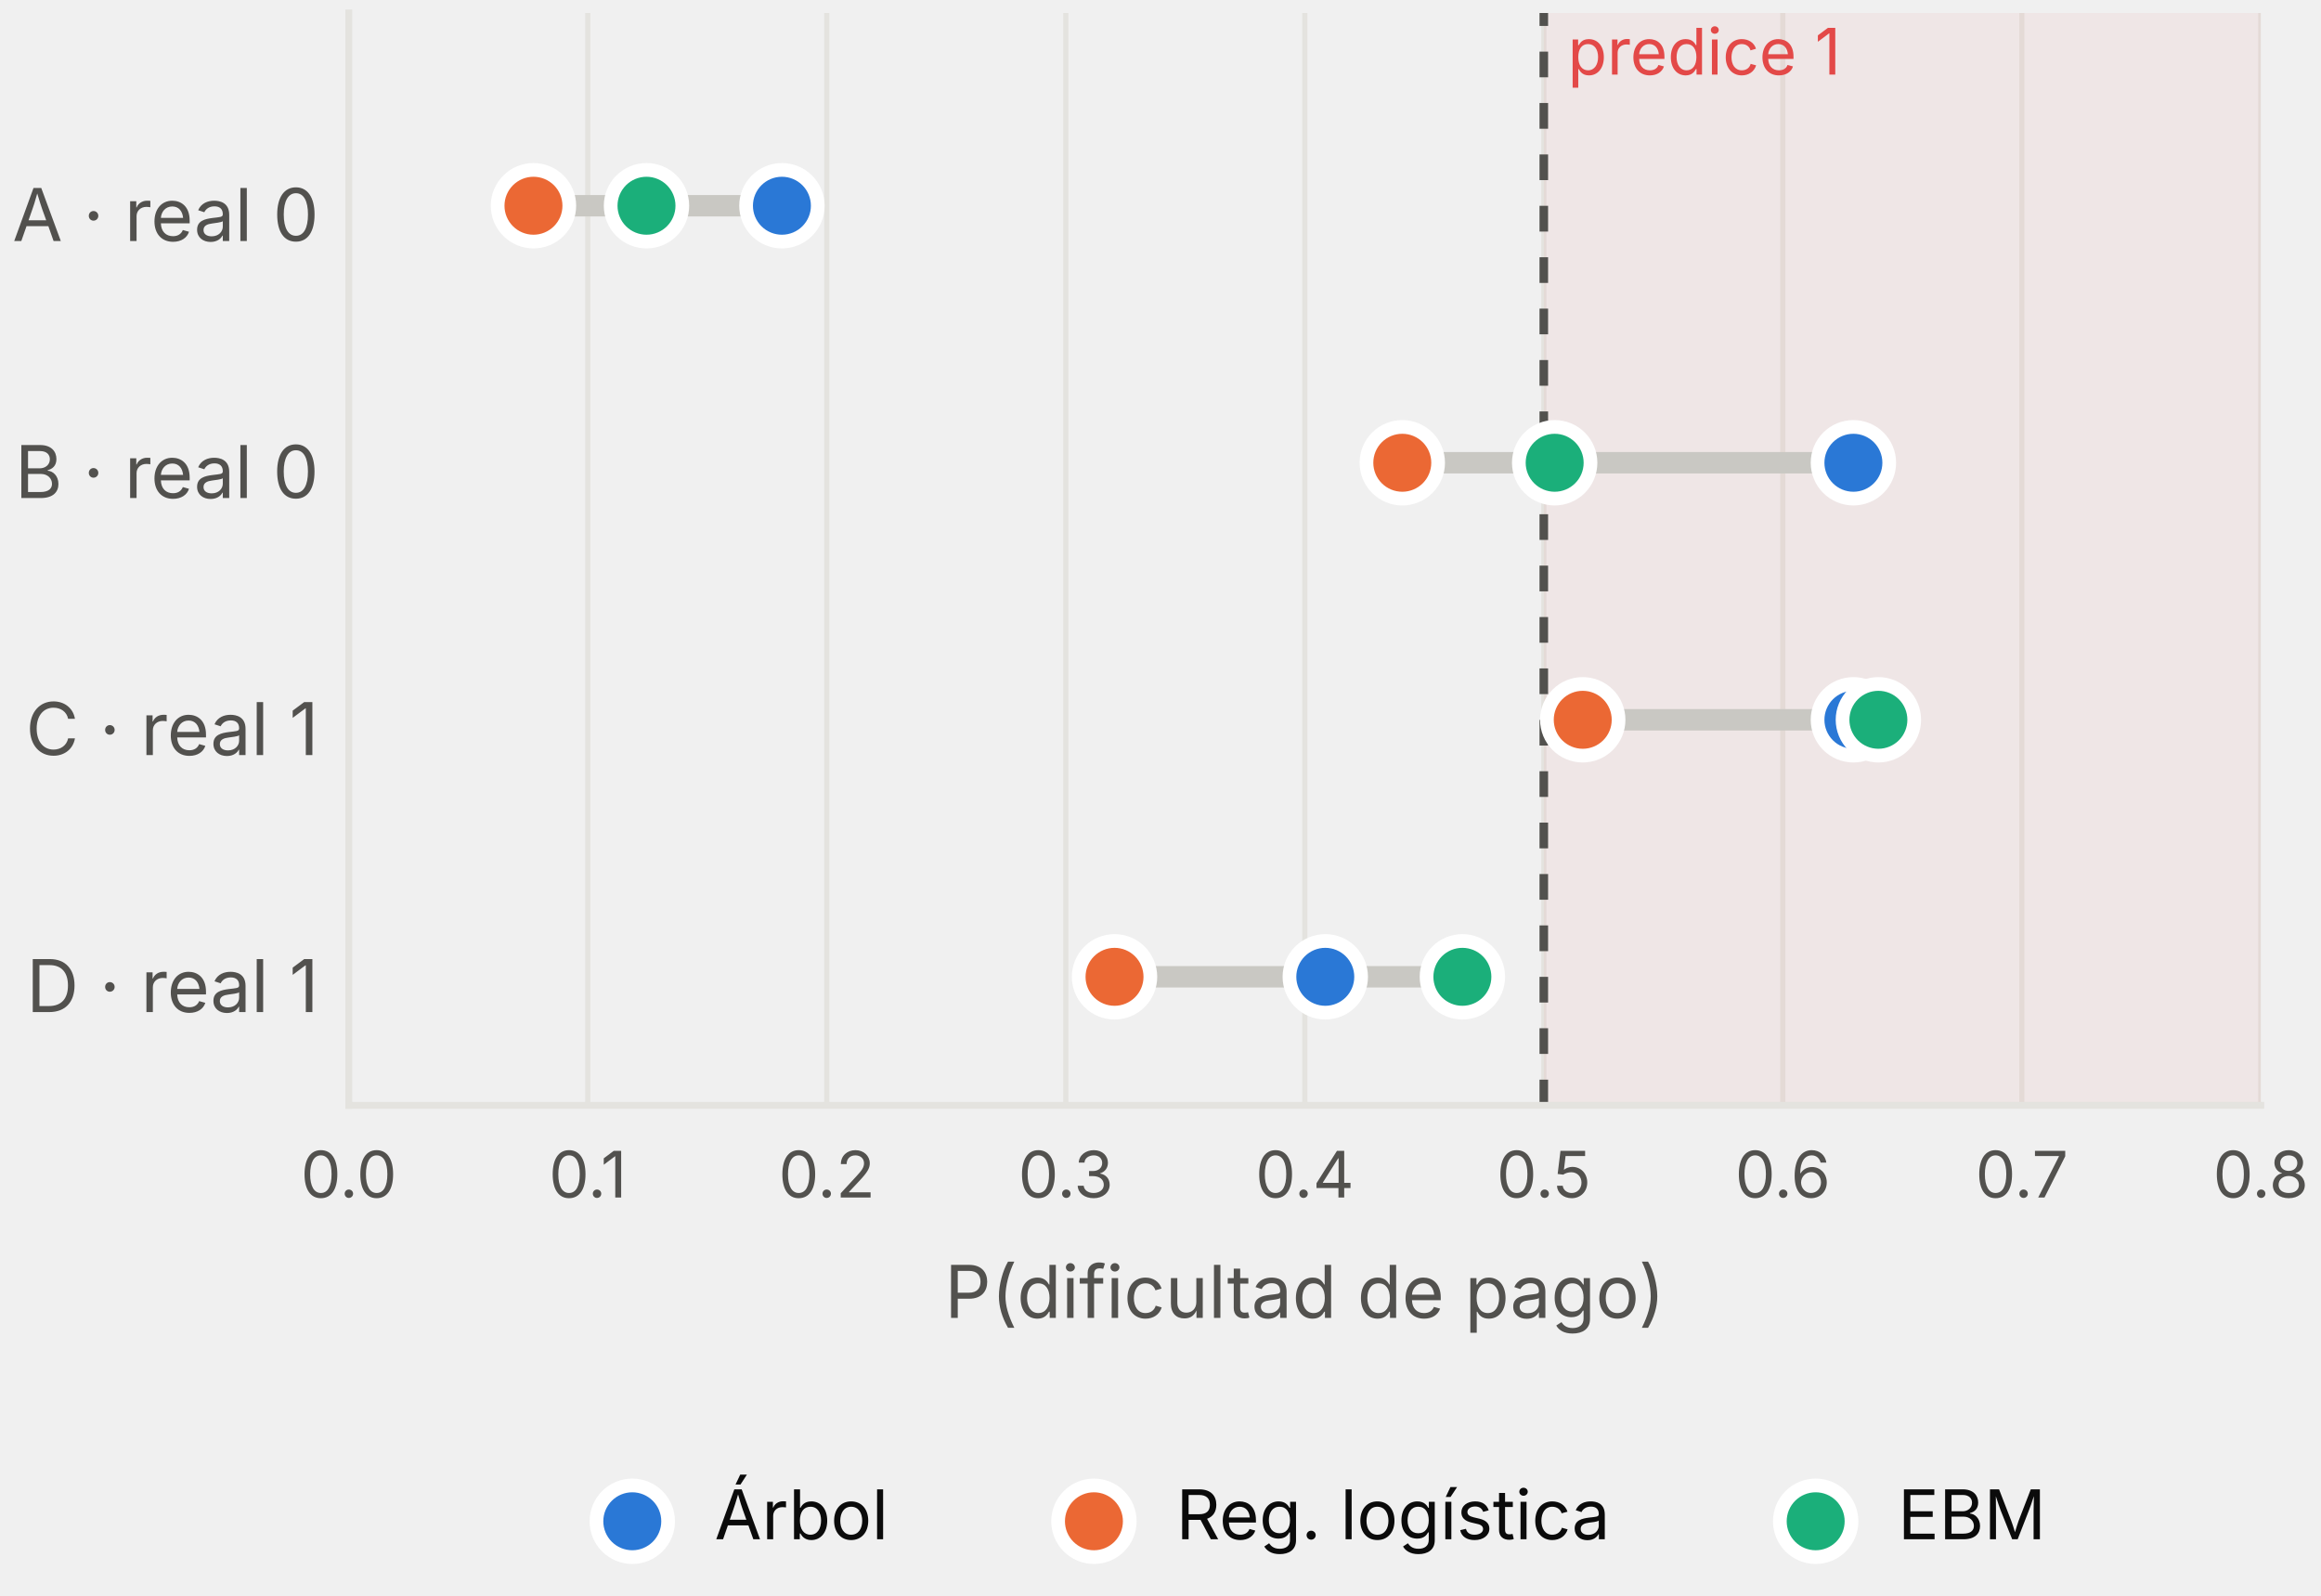
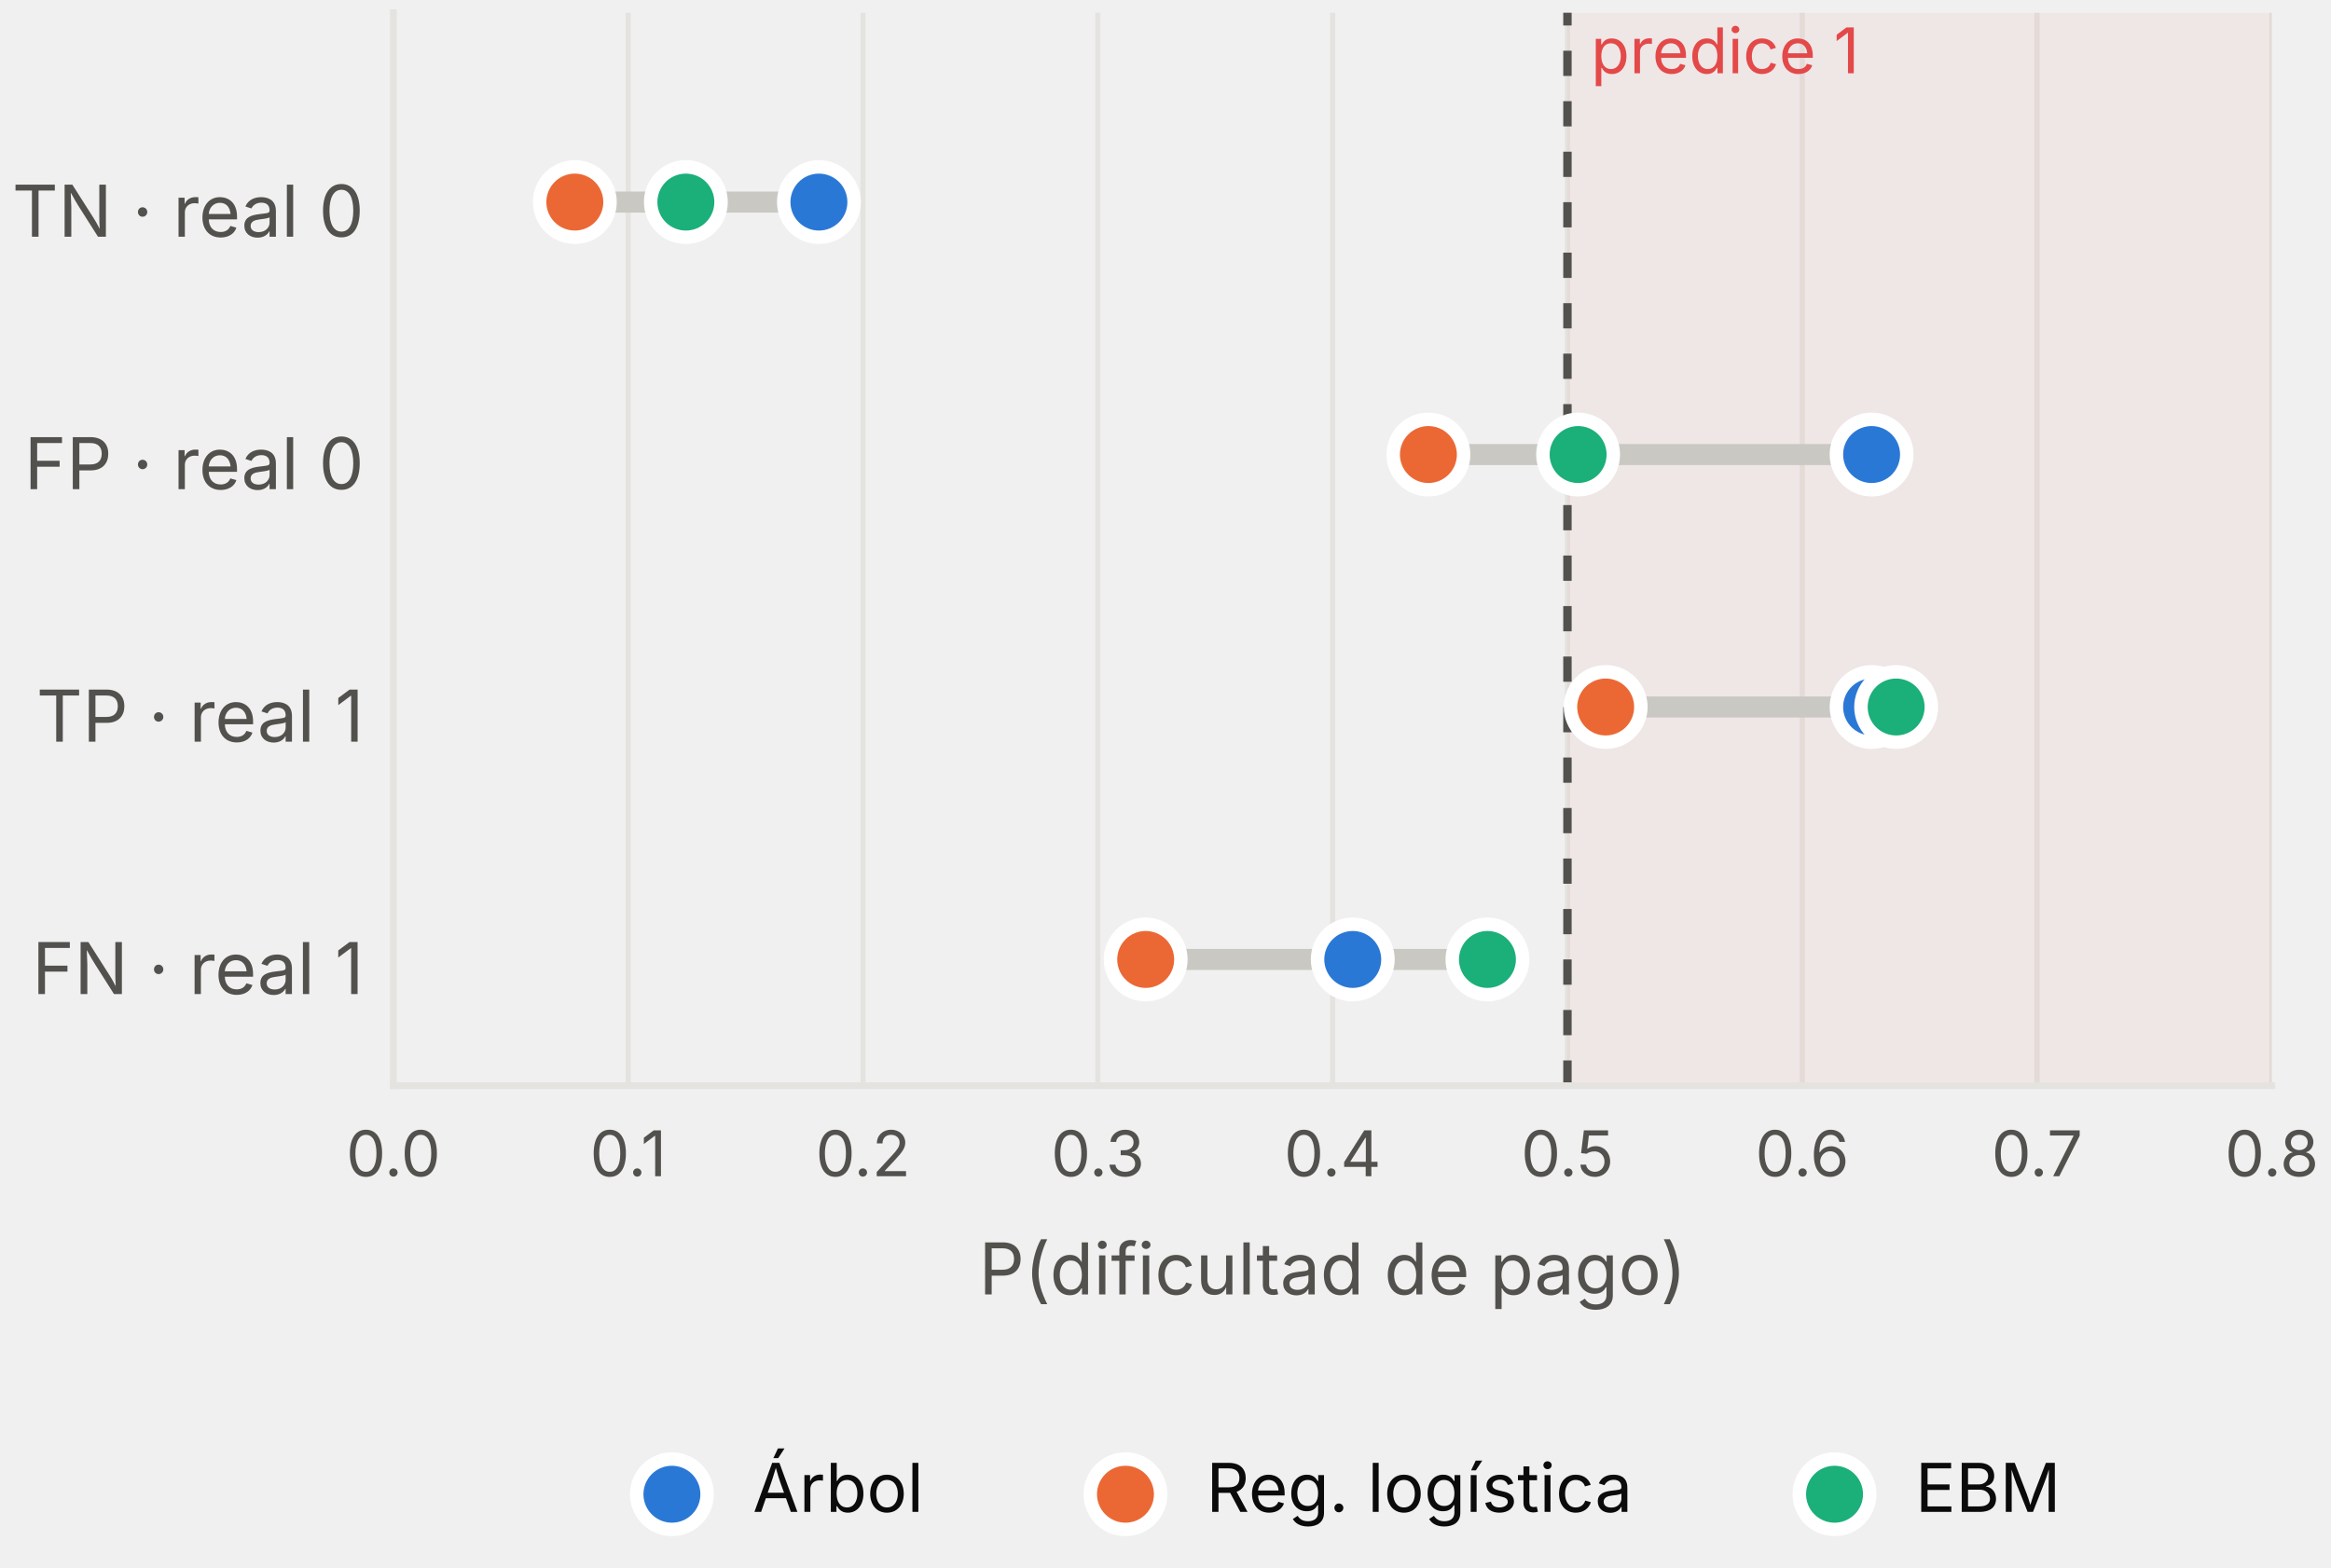
- <svg xmlns="http://www.w3.org/2000/svg" xmlns:xlink="http://www.w3.org/1999/xlink" width="270.945pt" height="186.249pt" viewBox="0 0 270.945 186.249" version="1.1">
+ <svg xmlns="http://www.w3.org/2000/svg" xmlns:xlink="http://www.w3.org/1999/xlink" width="276.971pt" height="186.249pt" viewBox="0 0 276.971 186.249" version="1.1">
  <defs>
    <style type="text/css">*{stroke-linejoin: round; stroke-linecap: butt}</style>
  </defs>
  <g id="figure_1">
    <g id="patch_1">
-       <path d="M 0 186.249  L 270.945 186.249  L 270.945 -0  L 0 -0  L 0 186.249  z " style="fill: none" />
+       <path d="M 0 186.249  L 276.971 186.249  L 276.971 -0  L 0 -0  L 0 186.249  z " style="fill: none" />
    </g>
    <g id="axes_1">
      <g id="patch_2">
-         <path d="M 40.718 129.026  L 263.918 129.026  L 263.918 1.514  L 40.718 1.514  L 40.718 129.026  z " style="fill: none" />
+         <path d="M 46.744 129.026  L 269.944 129.026  L 269.944 1.514  L 46.744 1.514  L 46.744 129.026  z " style="fill: none" />
      </g>
      <g id="matplotlib.axis_1">
        <g id="xtick_1">
          <g id="line2d_1">
-             <path d="M 40.718 129.026  L 40.718 1.514  " clip-path="url(#p2b428cae15)" style="fill: none; stroke: #e4e3df; stroke-width: 0.6; stroke-linecap: square" />
+             <path d="M 46.744 129.026  L 46.744 1.514  " clip-path="url(#p3c96015540)" style="fill: none; stroke: #e4e3df; stroke-width: 0.6; stroke-linecap: square" />
          </g>
          <g id="line2d_2" />
          <g id="text_1">
-             <text style="font-size: 7.5px; font-family: 'Inter'; text-anchor: middle; fill: #52514e" x="40.718" y="139.791" transform="rotate(-0 40.71836 139.7915)">0.0</text>
+             <text style="font-size: 7.5px; font-family: 'Inter'; text-anchor: middle; fill: #52514e" x="46.744" y="139.791" transform="rotate(-0 46.74406 139.7915)">0.0</text>
          </g>
        </g>
        <g id="xtick_2">
          <g id="line2d_3">
-             <path d="M 68.618 129.026  L 68.618 1.514  " clip-path="url(#p2b428cae15)" style="fill: none; stroke: #e4e3df; stroke-width: 0.6; stroke-linecap: square" />
+             <path d="M 74.644 129.026  L 74.644 1.514  " clip-path="url(#p3c96015540)" style="fill: none; stroke: #e4e3df; stroke-width: 0.6; stroke-linecap: square" />
          </g>
          <g id="line2d_4" />
          <g id="text_2">
-             <text style="font-size: 7.5px; font-family: 'Inter'; text-anchor: middle; fill: #52514e" x="68.618" y="139.791" transform="rotate(-0 68.61836 139.7915)">0.1</text>
+             <text style="font-size: 7.5px; font-family: 'Inter'; text-anchor: middle; fill: #52514e" x="74.644" y="139.791" transform="rotate(-0 74.64406 139.7915)">0.1</text>
          </g>
        </g>
        <g id="xtick_3">
          <g id="line2d_5">
-             <path d="M 96.518 129.026  L 96.518 1.514  " clip-path="url(#p2b428cae15)" style="fill: none; stroke: #e4e3df; stroke-width: 0.6; stroke-linecap: square" />
+             <path d="M 102.544 129.026  L 102.544 1.514  " clip-path="url(#p3c96015540)" style="fill: none; stroke: #e4e3df; stroke-width: 0.6; stroke-linecap: square" />
          </g>
          <g id="line2d_6" />
          <g id="text_3">
-             <text style="font-size: 7.5px; font-family: 'Inter'; text-anchor: middle; fill: #52514e" x="96.518" y="139.791" transform="rotate(-0 96.51836 139.7915)">0.2</text>
+             <text style="font-size: 7.5px; font-family: 'Inter'; text-anchor: middle; fill: #52514e" x="102.544" y="139.791" transform="rotate(-0 102.5441 139.7915)">0.2</text>
          </g>
        </g>
        <g id="xtick_4">
          <g id="line2d_7">
-             <path d="M 124.418 129.026  L 124.418 1.514  " clip-path="url(#p2b428cae15)" style="fill: none; stroke: #e4e3df; stroke-width: 0.6; stroke-linecap: square" />
+             <path d="M 130.444 129.026  L 130.444 1.514  " clip-path="url(#p3c96015540)" style="fill: none; stroke: #e4e3df; stroke-width: 0.6; stroke-linecap: square" />
          </g>
          <g id="line2d_8" />
          <g id="text_4">
-             <text style="font-size: 7.5px; font-family: 'Inter'; text-anchor: middle; fill: #52514e" x="124.418" y="139.791" transform="rotate(-0 124.4184 139.7915)">0.3</text>
+             <text style="font-size: 7.5px; font-family: 'Inter'; text-anchor: middle; fill: #52514e" x="130.444" y="139.791" transform="rotate(-0 130.4441 139.7915)">0.3</text>
          </g>
        </g>
        <g id="xtick_5">
          <g id="line2d_9">
-             <path d="M 152.318 129.026  L 152.318 1.514  " clip-path="url(#p2b428cae15)" style="fill: none; stroke: #e4e3df; stroke-width: 0.6; stroke-linecap: square" />
+             <path d="M 158.344 129.026  L 158.344 1.514  " clip-path="url(#p3c96015540)" style="fill: none; stroke: #e4e3df; stroke-width: 0.6; stroke-linecap: square" />
          </g>
          <g id="line2d_10" />
          <g id="text_5">
-             <text style="font-size: 7.5px; font-family: 'Inter'; text-anchor: middle; fill: #52514e" x="152.318" y="139.791" transform="rotate(-0 152.3184 139.7915)">0.4</text>
+             <text style="font-size: 7.5px; font-family: 'Inter'; text-anchor: middle; fill: #52514e" x="158.344" y="139.791" transform="rotate(-0 158.3441 139.7915)">0.4</text>
          </g>
        </g>
        <g id="xtick_6">
          <g id="line2d_11">
-             <path d="M 180.218 129.026  L 180.218 1.514  " clip-path="url(#p2b428cae15)" style="fill: none; stroke: #e4e3df; stroke-width: 0.6; stroke-linecap: square" />
+             <path d="M 186.244 129.026  L 186.244 1.514  " clip-path="url(#p3c96015540)" style="fill: none; stroke: #e4e3df; stroke-width: 0.6; stroke-linecap: square" />
          </g>
          <g id="line2d_12" />
          <g id="text_6">
-             <text style="font-size: 7.5px; font-family: 'Inter'; text-anchor: middle; fill: #52514e" x="180.218" y="139.791" transform="rotate(-0 180.2184 139.7915)">0.5</text>
+             <text style="font-size: 7.5px; font-family: 'Inter'; text-anchor: middle; fill: #52514e" x="186.244" y="139.791" transform="rotate(-0 186.2441 139.7915)">0.5</text>
          </g>
        </g>
        <g id="xtick_7">
          <g id="line2d_13">
-             <path d="M 208.118 129.026  L 208.118 1.514  " clip-path="url(#p2b428cae15)" style="fill: none; stroke: #e4e3df; stroke-width: 0.6; stroke-linecap: square" />
+             <path d="M 214.144 129.026  L 214.144 1.514  " clip-path="url(#p3c96015540)" style="fill: none; stroke: #e4e3df; stroke-width: 0.6; stroke-linecap: square" />
          </g>
          <g id="line2d_14" />
          <g id="text_7">
-             <text style="font-size: 7.5px; font-family: 'Inter'; text-anchor: middle; fill: #52514e" x="208.118" y="139.791" transform="rotate(-0 208.1184 139.7915)">0.6</text>
+             <text style="font-size: 7.5px; font-family: 'Inter'; text-anchor: middle; fill: #52514e" x="214.144" y="139.791" transform="rotate(-0 214.1441 139.7915)">0.6</text>
          </g>
        </g>
        <g id="xtick_8">
          <g id="line2d_15">
-             <path d="M 236.018 129.026  L 236.018 1.514  " clip-path="url(#p2b428cae15)" style="fill: none; stroke: #e4e3df; stroke-width: 0.6; stroke-linecap: square" />
+             <path d="M 242.044 129.026  L 242.044 1.514  " clip-path="url(#p3c96015540)" style="fill: none; stroke: #e4e3df; stroke-width: 0.6; stroke-linecap: square" />
          </g>
          <g id="line2d_16" />
          <g id="text_8">
-             <text style="font-size: 7.5px; font-family: 'Inter'; text-anchor: middle; fill: #52514e" x="236.018" y="139.791" transform="rotate(-0 236.0184 139.7915)">0.7</text>
+             <text style="font-size: 7.5px; font-family: 'Inter'; text-anchor: middle; fill: #52514e" x="242.044" y="139.791" transform="rotate(-0 242.0441 139.7915)">0.7</text>
          </g>
        </g>
        <g id="xtick_9">
          <g id="line2d_17">
-             <path d="M 263.918 129.026  L 263.918 1.514  " clip-path="url(#p2b428cae15)" style="fill: none; stroke: #e4e3df; stroke-width: 0.6; stroke-linecap: square" />
+             <path d="M 269.944 129.026  L 269.944 1.514  " clip-path="url(#p3c96015540)" style="fill: none; stroke: #e4e3df; stroke-width: 0.6; stroke-linecap: square" />
          </g>
          <g id="line2d_18" />
          <g id="text_9">
-             <text style="font-size: 7.5px; font-family: 'Inter'; text-anchor: middle; fill: #52514e" x="263.918" y="139.791" transform="rotate(-0 263.9184 139.7915)">0.8</text>
+             <text style="font-size: 7.5px; font-family: 'Inter'; text-anchor: middle; fill: #52514e" x="269.944" y="139.791" transform="rotate(-0 269.9441 139.7915)">0.8</text>
          </g>
        </g>
        <g id="text_10">
-           <text style="font-size: 8.5px; font-family: 'Inter'; text-anchor: middle; fill: #52514e" x="152.318" y="153.835" transform="rotate(-0 152.3184 153.8349)">P(dificultad de pago)</text>
+           <text style="font-size: 8.5px; font-family: 'Inter'; text-anchor: middle; fill: #52514e" x="158.344" y="153.835" transform="rotate(-0 158.3441 153.8349)">P(dificultad de pago)</text>
        </g>
      </g>
      <g id="matplotlib.axis_2">
        <g id="ytick_1">
          <g id="line2d_19" />
          <g id="text_11">
-             <text style="font-size: 8.5px; font-family: 'Inter'; text-anchor: end; fill: #52514e" x="37.218" y="118.142" transform="rotate(-0 37.21836 118.1416)">D · real 1</text>
+             <text style="font-size: 8.5px; font-family: 'Inter'; text-anchor: end; fill: #52514e" x="43.244" y="118.142" transform="rotate(-0 43.24406 118.1416)">FN · real 1</text>
          </g>
        </g>
        <g id="ytick_2">
          <g id="line2d_20" />
          <g id="text_12">
-             <text style="font-size: 8.5px; font-family: 'Inter'; text-anchor: end; fill: #52514e" x="37.218" y="88.139" transform="rotate(-0 37.21836 88.13881)">C · real 1</text>
+             <text style="font-size: 8.5px; font-family: 'Inter'; text-anchor: end; fill: #52514e" x="43.244" y="88.139" transform="rotate(-0 43.24406 88.13881)">TP · real 1</text>
          </g>
        </g>
        <g id="ytick_3">
          <g id="line2d_21" />
          <g id="text_13">
-             <text style="font-size: 8.5px; font-family: 'Inter'; text-anchor: end; fill: #52514e" x="37.218" y="58.136" transform="rotate(-0 37.21836 58.13599)">B · real 0</text>
+             <text style="font-size: 8.5px; font-family: 'Inter'; text-anchor: end; fill: #52514e" x="43.244" y="58.136" transform="rotate(-0 43.24406 58.13599)">FP · real 0</text>
          </g>
        </g>
        <g id="ytick_4">
          <g id="line2d_22" />
          <g id="text_14">
-             <text style="font-size: 8.5px; font-family: 'Inter'; text-anchor: end; fill: #52514e" x="37.218" y="28.133" transform="rotate(-0 37.21836 28.13317)">A · real 0</text>
+             <text style="font-size: 8.5px; font-family: 'Inter'; text-anchor: end; fill: #52514e" x="43.244" y="28.133" transform="rotate(-0 43.24406 28.13317)">TN · real 0</text>
          </g>
        </g>
      </g>
      <g id="patch_3">
-         <path d="M 180.218 129.026  L 319.718 129.026  L 319.718 1.514  L 180.218 1.514  z " clip-path="url(#p2b428cae15)" style="fill: #e34948; opacity: 0.06" />
+         <path d="M 186.244 129.026  L 325.744 129.026  L 325.744 1.514  L 186.244 1.514  z " clip-path="url(#p3c96015540)" style="fill: #e34948; opacity: 0.06" />
      </g>
      <g id="line2d_23">
-         <path d="M 62.275 24.016  L 91.278 24.016  " clip-path="url(#p2b428cae15)" style="fill: none; stroke: #c9c8c3; stroke-width: 2.5; stroke-linecap: round" />
+         <path d="M 68.301 24.016  L 97.304 24.016  " clip-path="url(#p3c96015540)" style="fill: none; stroke: #c9c8c3; stroke-width: 2.5; stroke-linecap: round" />
      </g>
      <g id="line2d_24">
-         <path d="M 163.698 54.019  L 216.359 54.019  " clip-path="url(#p2b428cae15)" style="fill: none; stroke: #c9c8c3; stroke-width: 2.5; stroke-linecap: round" />
+         <path d="M 169.724 54.019  L 222.385 54.019  " clip-path="url(#p3c96015540)" style="fill: none; stroke: #c9c8c3; stroke-width: 2.5; stroke-linecap: round" />
      </g>
      <g id="line2d_25">
-         <path d="M 184.763 84.022  L 219.276 84.022  " clip-path="url(#p2b428cae15)" style="fill: none; stroke: #c9c8c3; stroke-width: 2.5; stroke-linecap: round" />
+         <path d="M 190.788 84.022  L 225.301 84.022  " clip-path="url(#p3c96015540)" style="fill: none; stroke: #c9c8c3; stroke-width: 2.5; stroke-linecap: round" />
      </g>
      <g id="line2d_26">
-         <path d="M 130.106 114.024  L 170.713 114.024  " clip-path="url(#p2b428cae15)" style="fill: none; stroke: #c9c8c3; stroke-width: 2.5; stroke-linecap: round" />
+         <path d="M 136.132 114.024  L 176.739 114.024  " clip-path="url(#p3c96015540)" style="fill: none; stroke: #c9c8c3; stroke-width: 2.5; stroke-linecap: round" />
      </g>
      <g id="line2d_27">
-         <path d="M 180.218 129.026  L 180.218 1.514  " clip-path="url(#p2b428cae15)" style="fill: none; stroke-dasharray: 3,3; stroke-dashoffset: 0; stroke: #52514e" />
+         <path d="M 186.244 129.026  L 186.244 1.514  " clip-path="url(#p3c96015540)" style="fill: none; stroke-dasharray: 3,3; stroke-dashoffset: 0; stroke: #52514e" />
      </g>
      <g id="patch_4">
-         <path d="M 40.718 129.026  L 40.718 1.514  " style="fill: none; stroke: #e4e3df; stroke-width: 0.8; stroke-linejoin: miter; stroke-linecap: square" />
+         <path d="M 46.744 129.026  L 46.744 1.514  " style="fill: none; stroke: #e4e3df; stroke-width: 0.8; stroke-linejoin: miter; stroke-linecap: square" />
      </g>
      <g id="patch_5">
-         <path d="M 40.718 129.026  L 263.918 129.026  " style="fill: none; stroke: #e4e3df; stroke-width: 0.8; stroke-linejoin: miter; stroke-linecap: square" />
+         <path d="M 46.744 129.026  L 269.944 129.026  " style="fill: none; stroke: #e4e3df; stroke-width: 0.8; stroke-linejoin: miter; stroke-linecap: square" />
      </g>
      <g id="PathCollection_1">
        <defs>
-           <path id="m18f5159d96" d="M 0 4.183  C 1.109 4.183 2.174 3.743 2.958 2.958  C 3.743 2.174 4.183 1.109 4.183 0  C 4.183 -1.109 3.743 -2.174 2.958 -2.958  C 2.174 -3.743 1.109 -4.183 0 -4.183  C -1.109 -4.183 -2.174 -3.743 -2.958 -2.958  C -3.743 -2.174 -4.183 -1.109 -4.183 0  C -4.183 1.109 -3.743 2.174 -2.958 2.958  C -2.174 3.743 -1.109 4.183 0 4.183  z " style="stroke: #ffffff; stroke-width: 1.6" />
+           <path id="mf5259ce723" d="M 0 4.183  C 1.109 4.183 2.174 3.743 2.958 2.958  C 3.743 2.174 4.183 1.109 4.183 0  C 4.183 -1.109 3.743 -2.174 2.958 -2.958  C 2.174 -3.743 1.109 -4.183 0 -4.183  C -1.109 -4.183 -2.174 -3.743 -2.958 -2.958  C -3.743 -2.174 -4.183 -1.109 -4.183 0  C -4.183 1.109 -3.743 2.174 -2.958 2.958  C -2.174 3.743 -1.109 4.183 0 4.183  z " style="stroke: #ffffff; stroke-width: 1.6" />
        </defs>
-         <g clip-path="url(#p2b428cae15)">
-           <use xlink:href="#m18f5159d96" x="91.278" y="24.016" style="fill: #2a78d6; stroke: #ffffff; stroke-width: 1.6" />
+         <g clip-path="url(#p3c96015540)">
+           <use xlink:href="#mf5259ce723" x="97.304" y="24.016" style="fill: #2a78d6; stroke: #ffffff; stroke-width: 1.6" />
        </g>
      </g>
      <g id="PathCollection_2">
        <defs>
-           <path id="m877394fa86" d="M 0 4.183  C 1.109 4.183 2.174 3.743 2.958 2.958  C 3.743 2.174 4.183 1.109 4.183 0  C 4.183 -1.109 3.743 -2.174 2.958 -2.958  C 2.174 -3.743 1.109 -4.183 0 -4.183  C -1.109 -4.183 -2.174 -3.743 -2.958 -2.958  C -3.743 -2.174 -4.183 -1.109 -4.183 0  C -4.183 1.109 -3.743 2.174 -2.958 2.958  C -2.174 3.743 -1.109 4.183 0 4.183  z " style="stroke: #ffffff; stroke-width: 1.6" />
+           <path id="ma4d5d945e3" d="M 0 4.183  C 1.109 4.183 2.174 3.743 2.958 2.958  C 3.743 2.174 4.183 1.109 4.183 0  C 4.183 -1.109 3.743 -2.174 2.958 -2.958  C 2.174 -3.743 1.109 -4.183 0 -4.183  C -1.109 -4.183 -2.174 -3.743 -2.958 -2.958  C -3.743 -2.174 -4.183 -1.109 -4.183 0  C -4.183 1.109 -3.743 2.174 -2.958 2.958  C -2.174 3.743 -1.109 4.183 0 4.183  z " style="stroke: #ffffff; stroke-width: 1.6" />
        </defs>
-         <g clip-path="url(#p2b428cae15)">
-           <use xlink:href="#m877394fa86" x="62.275" y="24.016" style="fill: #eb6834; stroke: #ffffff; stroke-width: 1.6" />
+         <g clip-path="url(#p3c96015540)">
+           <use xlink:href="#ma4d5d945e3" x="68.301" y="24.016" style="fill: #eb6834; stroke: #ffffff; stroke-width: 1.6" />
        </g>
      </g>
      <g id="PathCollection_3">
        <defs>
-           <path id="m078436c2fd" d="M 0 4.183  C 1.109 4.183 2.174 3.743 2.958 2.958  C 3.743 2.174 4.183 1.109 4.183 0  C 4.183 -1.109 3.743 -2.174 2.958 -2.958  C 2.174 -3.743 1.109 -4.183 0 -4.183  C -1.109 -4.183 -2.174 -3.743 -2.958 -2.958  C -3.743 -2.174 -4.183 -1.109 -4.183 0  C -4.183 1.109 -3.743 2.174 -2.958 2.958  C -2.174 3.743 -1.109 4.183 0 4.183  z " style="stroke: #ffffff; stroke-width: 1.6" />
+           <path id="ma9daf4d849" d="M 0 4.183  C 1.109 4.183 2.174 3.743 2.958 2.958  C 3.743 2.174 4.183 1.109 4.183 0  C 4.183 -1.109 3.743 -2.174 2.958 -2.958  C 2.174 -3.743 1.109 -4.183 0 -4.183  C -1.109 -4.183 -2.174 -3.743 -2.958 -2.958  C -3.743 -2.174 -4.183 -1.109 -4.183 0  C -4.183 1.109 -3.743 2.174 -2.958 2.958  C -2.174 3.743 -1.109 4.183 0 4.183  z " style="stroke: #ffffff; stroke-width: 1.6" />
        </defs>
-         <g clip-path="url(#p2b428cae15)">
-           <use xlink:href="#m078436c2fd" x="75.469" y="24.016" style="fill: #1baf7a; stroke: #ffffff; stroke-width: 1.6" />
+         <g clip-path="url(#p3c96015540)">
+           <use xlink:href="#ma9daf4d849" x="81.495" y="24.016" style="fill: #1baf7a; stroke: #ffffff; stroke-width: 1.6" />
        </g>
      </g>
      <g id="PathCollection_4">
-         <g clip-path="url(#p2b428cae15)">
-           <use xlink:href="#m18f5159d96" x="216.359" y="54.019" style="fill: #2a78d6; stroke: #ffffff; stroke-width: 1.6" />
+         <g clip-path="url(#p3c96015540)">
+           <use xlink:href="#mf5259ce723" x="222.385" y="54.019" style="fill: #2a78d6; stroke: #ffffff; stroke-width: 1.6" />
        </g>
      </g>
      <g id="PathCollection_5">
-         <g clip-path="url(#p2b428cae15)">
-           <use xlink:href="#m877394fa86" x="163.698" y="54.019" style="fill: #eb6834; stroke: #ffffff; stroke-width: 1.6" />
+         <g clip-path="url(#p3c96015540)">
+           <use xlink:href="#ma4d5d945e3" x="169.724" y="54.019" style="fill: #eb6834; stroke: #ffffff; stroke-width: 1.6" />
        </g>
      </g>
      <g id="PathCollection_6">
-         <g clip-path="url(#p2b428cae15)">
-           <use xlink:href="#m078436c2fd" x="181.486" y="54.019" style="fill: #1baf7a; stroke: #ffffff; stroke-width: 1.6" />
+         <g clip-path="url(#p3c96015540)">
+           <use xlink:href="#ma9daf4d849" x="187.512" y="54.019" style="fill: #1baf7a; stroke: #ffffff; stroke-width: 1.6" />
        </g>
      </g>
      <g id="PathCollection_7">
-         <g clip-path="url(#p2b428cae15)">
-           <use xlink:href="#m18f5159d96" x="216.359" y="84.022" style="fill: #2a78d6; stroke: #ffffff; stroke-width: 1.6" />
+         <g clip-path="url(#p3c96015540)">
+           <use xlink:href="#mf5259ce723" x="222.385" y="84.022" style="fill: #2a78d6; stroke: #ffffff; stroke-width: 1.6" />
        </g>
      </g>
      <g id="PathCollection_8">
-         <g clip-path="url(#p2b428cae15)">
-           <use xlink:href="#m877394fa86" x="184.763" y="84.022" style="fill: #eb6834; stroke: #ffffff; stroke-width: 1.6" />
+         <g clip-path="url(#p3c96015540)">
+           <use xlink:href="#ma4d5d945e3" x="190.788" y="84.022" style="fill: #eb6834; stroke: #ffffff; stroke-width: 1.6" />
        </g>
      </g>
      <g id="PathCollection_9">
-         <g clip-path="url(#p2b428cae15)">
-           <use xlink:href="#m078436c2fd" x="219.276" y="84.022" style="fill: #1baf7a; stroke: #ffffff; stroke-width: 1.6" />
+         <g clip-path="url(#p3c96015540)">
+           <use xlink:href="#ma9daf4d849" x="225.301" y="84.022" style="fill: #1baf7a; stroke: #ffffff; stroke-width: 1.6" />
        </g>
      </g>
      <g id="PathCollection_10">
-         <g clip-path="url(#p2b428cae15)">
-           <use xlink:href="#m18f5159d96" x="154.709" y="114.024" style="fill: #2a78d6; stroke: #ffffff; stroke-width: 1.6" />
+         <g clip-path="url(#p3c96015540)">
+           <use xlink:href="#mf5259ce723" x="160.735" y="114.024" style="fill: #2a78d6; stroke: #ffffff; stroke-width: 1.6" />
        </g>
      </g>
      <g id="PathCollection_11">
-         <g clip-path="url(#p2b428cae15)">
-           <use xlink:href="#m877394fa86" x="130.106" y="114.024" style="fill: #eb6834; stroke: #ffffff; stroke-width: 1.6" />
+         <g clip-path="url(#p3c96015540)">
+           <use xlink:href="#ma4d5d945e3" x="136.132" y="114.024" style="fill: #eb6834; stroke: #ffffff; stroke-width: 1.6" />
        </g>
      </g>
      <g id="PathCollection_12">
-         <g clip-path="url(#p2b428cae15)">
-           <use xlink:href="#m078436c2fd" x="170.713" y="114.024" style="fill: #1baf7a; stroke: #ffffff; stroke-width: 1.6" />
+         <g clip-path="url(#p3c96015540)">
+           <use xlink:href="#ma9daf4d849" x="176.739" y="114.024" style="fill: #1baf7a; stroke: #ffffff; stroke-width: 1.6" />
        </g>
      </g>
      <g id="text_15">
-         <text style="font-size: 7.5px; font-family: 'Inter'; text-anchor: start; fill: #e34948" x="183.008" y="8.706" transform="rotate(-0 183.0084 8.705625)">predice 1</text>
+         <text style="font-size: 7.5px; font-family: 'Inter'; text-anchor: start; fill: #e34948" x="189.034" y="8.706" transform="rotate(-0 189.0341 8.705625)">predice 1</text>
      </g>
      <g id="legend_1">
        <g id="PathCollection_13">
          <g>
-             <use xlink:href="#m18f5159d96" x="73.811" y="177.579" style="fill: #2a78d6; stroke: #ffffff; stroke-width: 1.6" />
+             <use xlink:href="#mf5259ce723" x="79.837" y="177.579" style="fill: #2a78d6; stroke: #ffffff; stroke-width: 1.6" />
          </g>
        </g>
        <g id="text_16">
-           <text style="font-size: 8px; font-family: 'Inter'; text-anchor: start; fill: #0b0b0b" x="83.411" y="179.679" transform="rotate(-0 83.41148 179.6792)">Árbol</text>
+           <text style="font-size: 8px; font-family: 'Inter'; text-anchor: start; fill: #0b0b0b" x="89.437" y="179.679" transform="rotate(-0 89.43719 179.6792)">Árbol</text>
        </g>
        <g id="PathCollection_14">
          <g>
-             <use xlink:href="#m877394fa86" x="127.701" y="177.579" style="fill: #eb6834; stroke: #ffffff; stroke-width: 1.6" />
+             <use xlink:href="#ma4d5d945e3" x="133.727" y="177.579" style="fill: #eb6834; stroke: #ffffff; stroke-width: 1.6" />
          </g>
        </g>
        <g id="text_17">
-           <text style="font-size: 8px; font-family: 'Inter'; text-anchor: start; fill: #0b0b0b" x="137.301" y="179.679" transform="rotate(-0 137.3015 179.6792)">Reg. logística</text>
+           <text style="font-size: 8px; font-family: 'Inter'; text-anchor: start; fill: #0b0b0b" x="143.327" y="179.679" transform="rotate(-0 143.3272 179.6792)">Reg. logística</text>
        </g>
        <g id="PathCollection_15">
          <g>
-             <use xlink:href="#m078436c2fd" x="211.955" y="177.579" style="fill: #1baf7a; stroke: #ffffff; stroke-width: 1.6" />
+             <use xlink:href="#ma9daf4d849" x="217.981" y="177.579" style="fill: #1baf7a; stroke: #ffffff; stroke-width: 1.6" />
          </g>
        </g>
        <g id="text_18">
-           <text style="font-size: 8px; font-family: 'Inter'; text-anchor: start; fill: #0b0b0b" x="221.555" y="179.679" transform="rotate(-0 221.5552 179.6792)">EBM</text>
+           <text style="font-size: 8px; font-family: 'Inter'; text-anchor: start; fill: #0b0b0b" x="227.581" y="179.679" transform="rotate(-0 227.5809 179.6792)">EBM</text>
        </g>
      </g>
    </g>
  </g>
  <defs>
-     <clipPath id="p2b428cae15">
-       <rect x="40.718" y="1.514" width="223.2" height="127.512" />
+     <clipPath id="p3c96015540">
+       <rect x="46.744" y="1.514" width="223.2" height="127.512" />
    </clipPath>
  </defs>
</svg>
